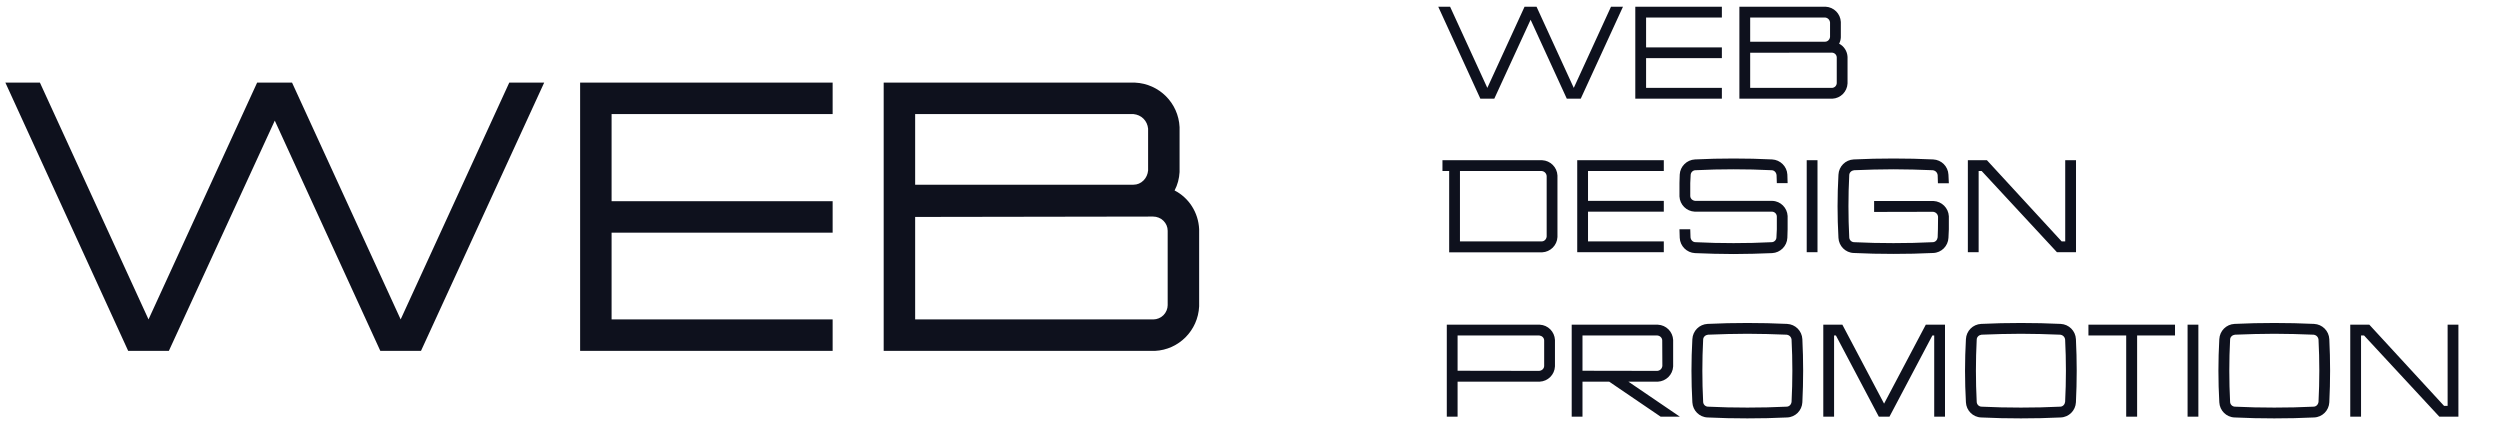
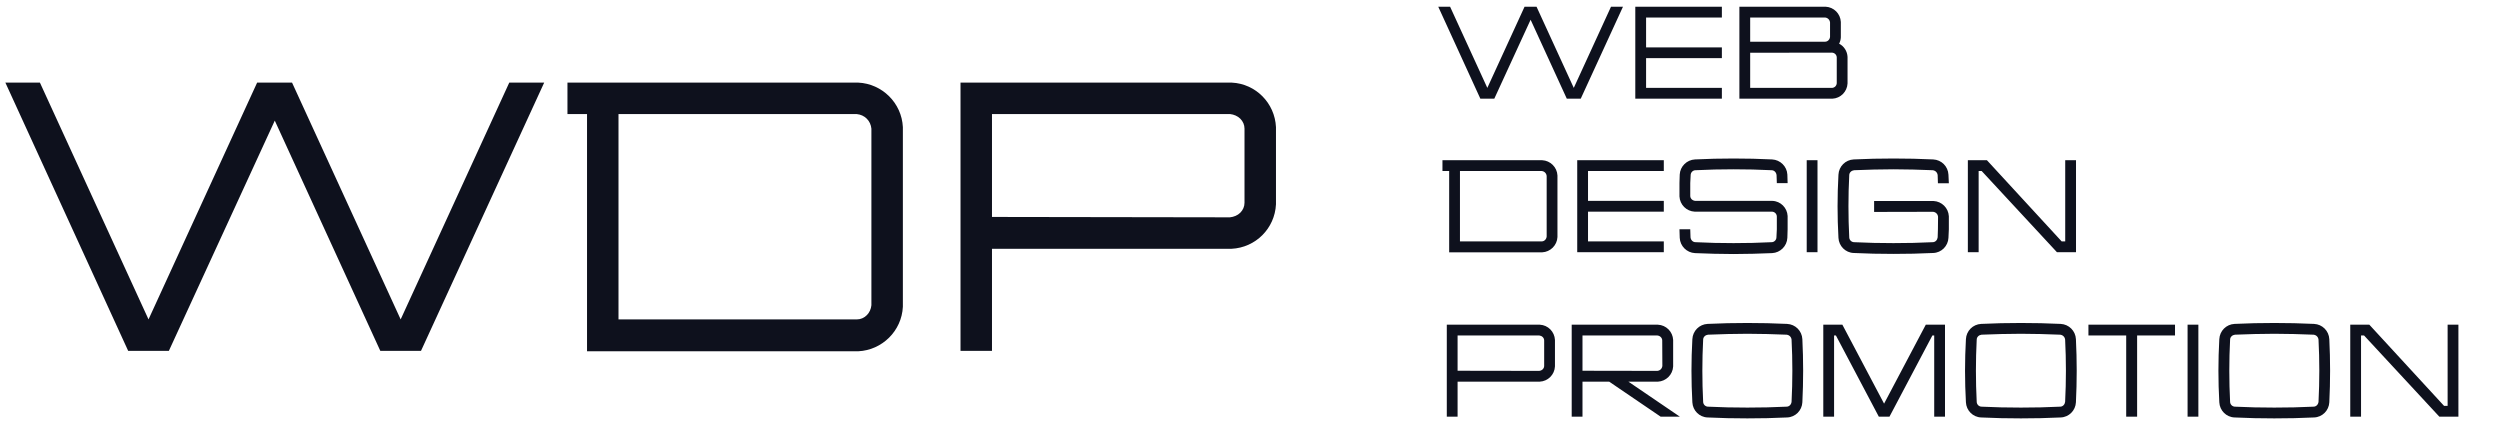
<svg xmlns="http://www.w3.org/2000/svg" width="228" height="40" viewBox="0 0 228 40" fill="none">
-   <path d="M46.445 7.535L36.54 29.13L26.635 7.535H25.06H23.45L13.545 29.13L3.64 7.535H0.49L11.69 32H15.4L25.06 11L34.685 32H38.395L49.63 7.535H46.445ZM75.937 10.405V7.535H52.907V32H75.937V29.13H55.777V21.22H75.937V18.35H55.777V10.405H75.937ZM107.122 17.37C107.402 16.845 107.542 16.285 107.577 15.69V11.595C107.472 9.39 105.722 7.64 103.517 7.535H80.592V32H105.337C107.507 31.895 109.257 30.145 109.362 27.94V20.905C109.292 19.365 108.417 18.035 107.122 17.37ZM103.377 10.405C103.727 10.44 104.042 10.58 104.287 10.825C104.532 11.07 104.672 11.385 104.707 11.735V15.55C104.672 15.9 104.532 16.215 104.287 16.46C104.042 16.705 103.727 16.845 103.377 16.845H83.462V10.405H103.377ZM106.492 27.835C106.492 28.15 106.352 28.5 106.107 28.745C105.862 28.99 105.512 29.13 105.197 29.13H83.462V19.785L105.162 19.75C105.512 19.75 105.862 19.89 106.107 20.135C106.352 20.38 106.492 20.695 106.492 21.045V27.835Z" fill="#0E111D" />
+   <path d="M46.445 7.535H49.63L38.395 32H34.685L25.06 11L15.4 32H11.69L0.49 7.535H3.64L13.545 29.13L23.45 7.535H25.06H26.635L36.54 29.13L46.445 7.535ZM53.537 32.035V10.405H51.752V7.535H78.282C80.452 7.64 82.237 9.39 82.342 11.595V27.975C82.237 30.18 80.452 31.93 78.282 32.035H53.537ZM79.472 27.835V11.735C79.437 11.385 79.297 11.07 79.052 10.825C78.807 10.58 78.492 10.44 78.142 10.405H56.407V29.13H78.142C78.492 29.13 78.807 28.99 79.052 28.745C79.297 28.5 79.437 28.185 79.472 27.835ZM116.369 11.595V18.63C116.264 20.835 114.514 22.585 112.309 22.69H90.469V32H87.599V7.535H112.344C114.514 7.64 116.264 9.39 116.369 11.595ZM113.114 19.4C113.359 19.155 113.499 18.84 113.499 18.49V11.735C113.499 11.385 113.359 11.07 113.114 10.825C112.869 10.58 112.519 10.44 112.204 10.405H90.469V19.785L112.169 19.82C112.519 19.785 112.869 19.645 113.114 19.4Z" fill="#0E111D" />
  <path d="M146.924 0.612L143.528 8.016L140.132 0.612H139.592H139.04L135.644 8.016L132.248 0.612H131.168L135.008 9H136.28L139.592 1.8L142.892 9H144.164L148.016 0.612H146.924ZM157.035 1.596V0.612H149.139V9H157.035V8.016H150.123V5.304H157.035V4.32H150.123V1.596H157.035ZM167.728 3.984C167.824 3.804 167.872 3.612 167.884 3.408V2.004C167.848 1.248 167.248 0.648 166.492 0.612H158.632V9H167.116C167.86 8.964 168.46 8.364 168.496 7.608V5.196C168.472 4.668 168.172 4.212 167.728 3.984ZM166.444 1.596C166.564 1.608 166.672 1.656 166.756 1.74C166.84 1.824 166.888 1.932 166.9 2.052V3.36C166.888 3.48 166.84 3.588 166.756 3.672C166.672 3.756 166.564 3.804 166.444 3.804H159.616V1.596H166.444ZM167.512 7.572C167.512 7.68 167.464 7.8 167.38 7.884C167.296 7.968 167.176 8.016 167.068 8.016H159.616V4.812L167.056 4.8C167.176 4.8 167.296 4.848 167.38 4.932C167.464 5.016 167.512 5.124 167.512 5.244V7.572Z" fill="#0E111D" />
  <path d="M132.164 23.012H140.648C141.392 22.976 142.004 22.376 142.04 21.62V16.004C142.004 15.248 141.392 14.648 140.648 14.612H131.552V15.596H132.164V23.012ZM141.056 21.572C141.044 21.692 140.996 21.8 140.912 21.884C140.828 21.968 140.72 22.016 140.6 22.016H133.148V15.596H140.6C140.72 15.608 140.828 15.656 140.912 15.74C140.996 15.824 141.044 15.932 141.056 16.052V21.572ZM151.739 15.596V14.612H143.843V23H151.739V22.016H144.827V19.304H151.739V18.32H144.827V15.596H151.739ZM161.603 19.304C161.711 19.304 161.831 19.352 161.915 19.436C161.999 19.52 162.047 19.64 162.047 19.748V20.912C162.035 21.152 162.023 21.404 162.011 21.644C162.011 21.764 161.963 21.872 161.879 21.956C161.795 22.04 161.687 22.088 161.567 22.088C160.379 22.148 159.287 22.172 158.099 22.172C156.911 22.172 155.819 22.148 154.631 22.088C154.511 22.088 154.403 22.04 154.319 21.956C154.235 21.872 154.187 21.764 154.175 21.644C154.163 21.404 154.163 21.152 154.151 20.912H153.167C153.167 21.176 153.179 21.428 153.191 21.692C153.227 22.448 153.839 23.048 154.583 23.084C155.795 23.132 156.887 23.168 158.099 23.168C159.311 23.168 160.403 23.132 161.615 23.084C162.359 23.048 162.971 22.448 163.007 21.692C163.019 21.428 163.031 21.176 163.031 20.912V19.7C162.995 18.956 162.395 18.344 161.639 18.32H154.607C154.487 18.308 154.367 18.26 154.283 18.176C154.199 18.092 154.151 17.984 154.151 17.864V16.7C154.163 16.46 154.175 16.22 154.187 15.98C154.187 15.86 154.235 15.74 154.319 15.656C154.403 15.572 154.511 15.524 154.631 15.524C155.819 15.464 156.911 15.44 158.099 15.44C159.287 15.44 160.379 15.464 161.567 15.524C161.687 15.524 161.795 15.572 161.879 15.656C161.963 15.74 162.011 15.86 162.023 15.98C162.035 16.22 162.035 16.46 162.047 16.7H163.031C163.031 16.448 163.019 16.184 163.007 15.92C162.971 15.176 162.359 14.576 161.615 14.54C160.403 14.48 159.311 14.456 158.099 14.456C156.887 14.456 155.795 14.48 154.583 14.54C153.839 14.576 153.227 15.176 153.191 15.92C153.179 16.184 153.167 16.448 153.167 16.7V17.912C153.203 18.668 153.803 19.268 154.559 19.304H161.603ZM165.756 23V14.612H164.772V23H165.756ZM170.919 19.328L176.295 19.316C176.415 19.328 176.523 19.376 176.607 19.46C176.691 19.544 176.739 19.652 176.751 19.772L176.739 20.912C176.739 21.152 176.727 21.392 176.715 21.644C176.703 21.752 176.655 21.872 176.571 21.956C176.487 22.04 176.379 22.088 176.259 22.088C175.071 22.148 173.871 22.172 172.683 22.172C171.495 22.172 170.283 22.148 169.095 22.088C168.987 22.088 168.867 22.04 168.783 21.956C168.699 21.872 168.651 21.752 168.651 21.644C168.555 19.76 168.555 17.852 168.651 15.98C168.651 15.86 168.699 15.752 168.783 15.668C168.867 15.584 168.987 15.536 169.095 15.524C170.283 15.476 171.495 15.44 172.683 15.44C173.871 15.44 175.071 15.476 176.259 15.524C176.379 15.536 176.487 15.584 176.571 15.668C176.655 15.752 176.703 15.86 176.715 15.98C176.727 16.22 176.739 16.46 176.739 16.712H177.735C177.723 16.448 177.711 16.184 177.699 15.932C177.663 15.176 177.063 14.576 176.307 14.54C175.095 14.48 173.883 14.456 172.683 14.456C171.471 14.456 170.259 14.48 169.059 14.54C168.303 14.576 167.703 15.176 167.667 15.932C167.559 17.852 167.559 19.772 167.667 21.692C167.703 22.436 168.303 23.048 169.059 23.072C170.259 23.132 171.471 23.156 172.683 23.156C173.883 23.156 175.095 23.132 176.307 23.072C177.063 23.048 177.663 22.436 177.699 21.692C177.711 21.428 177.723 21.164 177.735 20.912V19.724C177.699 18.968 177.087 18.368 176.343 18.332H170.919V19.328ZM188.348 14.612V22.016H188.024L181.208 14.612H179.468V23H180.452V15.596H180.728L187.592 23H189.332V14.612H188.348Z" fill="#0E111D" />
  <path d="M141.812 31.004C141.776 30.248 141.176 29.648 140.432 29.612H131.948V38H132.932V34.808H140.42C141.176 34.772 141.776 34.172 141.812 33.416V31.004ZM140.696 33.68C140.612 33.764 140.492 33.812 140.372 33.824L132.932 33.812V30.596H140.384C140.492 30.608 140.612 30.656 140.696 30.74C140.78 30.824 140.828 30.932 140.828 31.052V33.368C140.828 33.488 140.78 33.596 140.696 33.68ZM143.339 29.612V38H144.323V34.808H146.759L151.451 38H153.203L148.511 34.808H151.199C151.943 34.772 152.555 34.172 152.591 33.416V31.004C152.555 30.248 151.955 29.648 151.199 29.612H143.339ZM151.151 30.596C151.271 30.608 151.379 30.656 151.463 30.74C151.547 30.824 151.595 30.932 151.595 31.052L151.607 33.368C151.595 33.488 151.547 33.596 151.463 33.68C151.379 33.764 151.271 33.812 151.151 33.824L144.323 33.812V30.596H151.151ZM159.359 30.44C160.547 30.44 161.747 30.476 162.935 30.524C163.055 30.536 163.163 30.584 163.247 30.668C163.331 30.752 163.379 30.86 163.391 30.98C163.487 32.852 163.487 34.76 163.391 36.644C163.379 36.752 163.331 36.872 163.247 36.956C163.163 37.04 163.055 37.088 162.935 37.088C161.747 37.148 160.547 37.172 159.359 37.172C158.171 37.172 156.959 37.148 155.771 37.088C155.663 37.088 155.543 37.04 155.459 36.956C155.375 36.872 155.327 36.752 155.327 36.644C155.231 34.76 155.231 32.852 155.327 30.98C155.327 30.86 155.375 30.752 155.459 30.668C155.543 30.584 155.663 30.536 155.771 30.524C156.959 30.476 158.171 30.44 159.359 30.44ZM155.735 29.54C154.979 29.576 154.379 30.176 154.343 30.932C154.235 32.852 154.235 34.772 154.343 36.692C154.379 37.436 154.979 38.048 155.735 38.072C156.935 38.132 158.147 38.156 159.359 38.156C160.559 38.156 161.771 38.132 162.983 38.072C163.739 38.048 164.339 37.436 164.375 36.692C164.471 34.772 164.471 32.852 164.375 30.932C164.339 30.176 163.739 29.576 162.983 29.54C161.771 29.48 160.559 29.456 159.359 29.456C158.147 29.456 156.935 29.48 155.735 29.54ZM175.632 29.612L171.828 36.812L168.024 29.612H166.284V38H167.268V30.596H167.436L171.348 38H172.32L176.232 30.596H176.4V38H177.384V29.612H175.632ZM184.308 30.44C185.496 30.44 186.696 30.476 187.884 30.524C188.004 30.536 188.112 30.584 188.196 30.668C188.28 30.752 188.328 30.86 188.34 30.98C188.436 32.852 188.436 34.76 188.34 36.644C188.328 36.752 188.28 36.872 188.196 36.956C188.112 37.04 188.004 37.088 187.884 37.088C186.696 37.148 185.496 37.172 184.308 37.172C183.12 37.172 181.908 37.148 180.72 37.088C180.612 37.088 180.492 37.04 180.408 36.956C180.324 36.872 180.276 36.752 180.276 36.644C180.18 34.76 180.18 32.852 180.276 30.98C180.276 30.86 180.324 30.752 180.408 30.668C180.492 30.584 180.612 30.536 180.72 30.524C181.908 30.476 183.12 30.44 184.308 30.44ZM180.684 29.54C179.928 29.576 179.328 30.176 179.292 30.932C179.184 32.852 179.184 34.772 179.292 36.692C179.328 37.436 179.928 38.048 180.684 38.072C181.884 38.132 183.096 38.156 184.308 38.156C185.508 38.156 186.72 38.132 187.932 38.072C188.688 38.048 189.288 37.436 189.324 36.692C189.42 34.772 189.42 32.852 189.324 30.932C189.288 30.176 188.688 29.576 187.932 29.54C186.72 29.48 185.508 29.456 184.308 29.456C183.096 29.456 181.884 29.48 180.684 29.54ZM198.361 29.612H190.465V30.596H193.909V38H194.905V30.596H198.361V29.612ZM200.491 38V29.612H199.507V38H200.491ZM207.417 30.44C208.605 30.44 209.805 30.476 210.993 30.524C211.113 30.536 211.221 30.584 211.305 30.668C211.389 30.752 211.437 30.86 211.449 30.98C211.545 32.852 211.545 34.76 211.449 36.644C211.437 36.752 211.389 36.872 211.305 36.956C211.221 37.04 211.113 37.088 210.993 37.088C209.805 37.148 208.605 37.172 207.417 37.172C206.229 37.172 205.017 37.148 203.829 37.088C203.721 37.088 203.601 37.04 203.517 36.956C203.433 36.872 203.385 36.752 203.385 36.644C203.289 34.76 203.289 32.852 203.385 30.98C203.385 30.86 203.433 30.752 203.517 30.668C203.601 30.584 203.721 30.536 203.829 30.524C205.017 30.476 206.229 30.44 207.417 30.44ZM203.793 29.54C203.037 29.576 202.437 30.176 202.401 30.932C202.293 32.852 202.293 34.772 202.401 36.692C202.437 37.436 203.037 38.048 203.793 38.072C204.993 38.132 206.205 38.156 207.417 38.156C208.617 38.156 209.829 38.132 211.041 38.072C211.797 38.048 212.397 37.436 212.433 36.692C212.529 34.772 212.529 32.852 212.433 30.932C212.397 30.176 211.797 29.576 211.041 29.54C209.829 29.48 208.617 29.456 207.417 29.456C206.205 29.456 204.993 29.48 203.793 29.54ZM223.223 29.612V37.016H222.899L216.083 29.612H214.343V38H215.327V30.596H215.603L222.467 38H224.207V29.612H223.223Z" fill="#0E111D" />
</svg>
